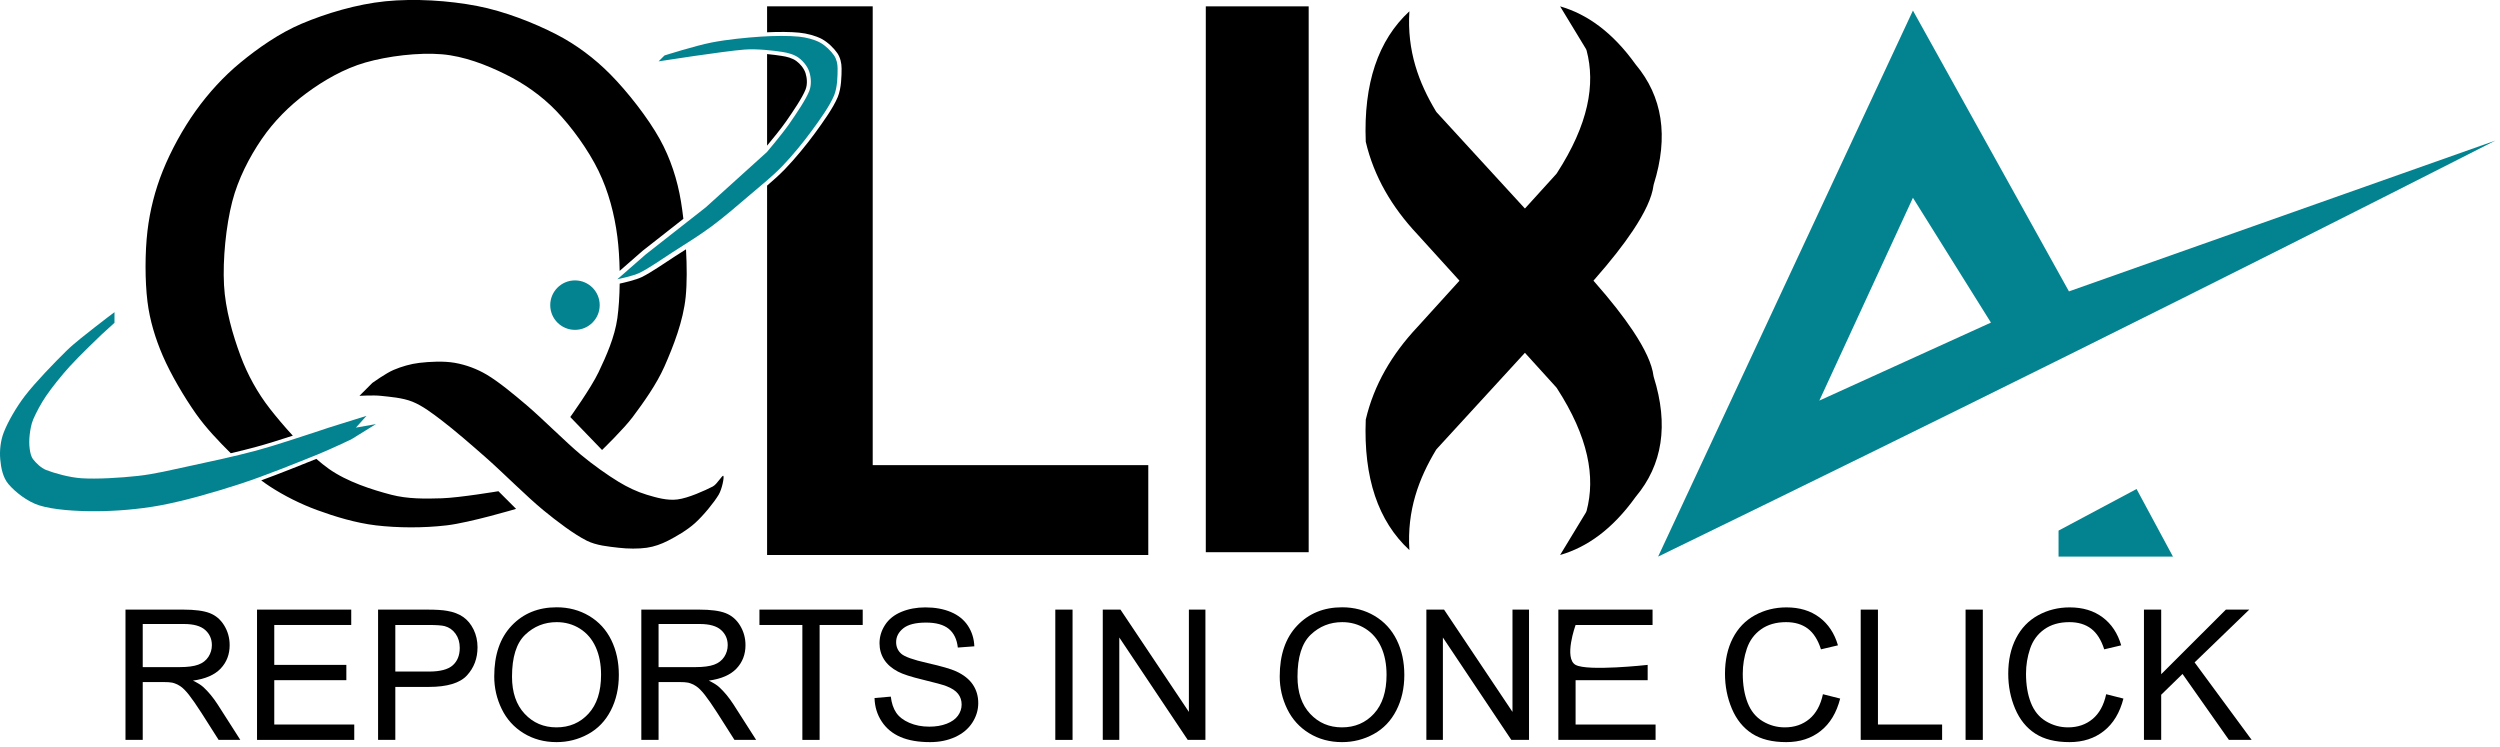
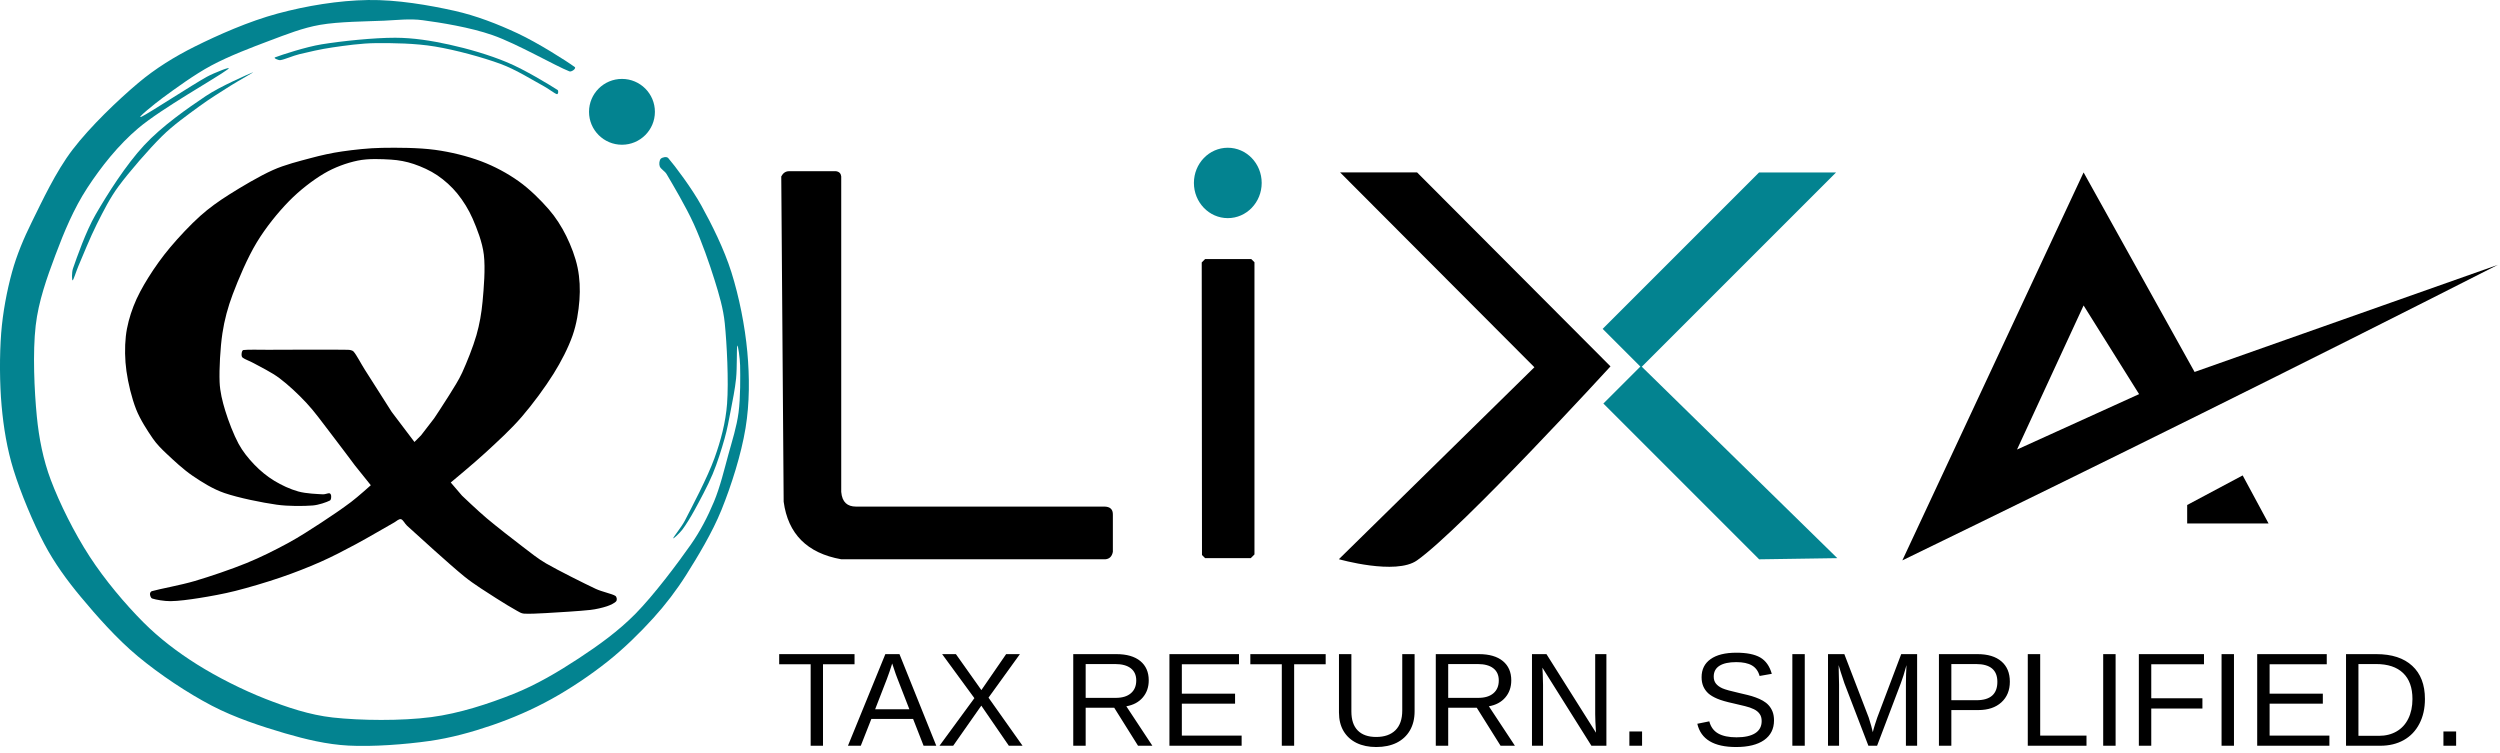
- <svg xmlns="http://www.w3.org/2000/svg" width="100%" height="100%" viewBox="0 0 479 143" version="1.1" xml:space="preserve" style="fill-rule:evenodd;clip-rule:evenodd;stroke-linejoin:round;stroke-miterlimit:2;">
-   <g transform="matrix(1,0,0,1,-66.2896,-118.901)">
+ <svg xmlns="http://www.w3.org/2000/svg" width="100%" height="100%" viewBox="0 0 475 143" version="1.1" xml:space="preserve" style="fill-rule:evenodd;clip-rule:evenodd;stroke-linejoin:round;stroke-miterlimit:2;">
+   <g transform="matrix(1,0,0,1,-71.4409,-109.43)">
    <g transform="matrix(1,0,0,1,-29.8425,-1758.14)">
-       <g id="QLIXA-NAME-AND-SLOGAN-BLACK" transform="matrix(1,0,0,1,-435.29,1115.09)">
-         <g id="Reports-in-One-Click" transform="matrix(0.657605,0,0,0.221719,338.345,408.025)">
-           <path d="M330.169,2235.67L330.169,2123.08L347.001,2123.08C350.384,2123.08 352.957,2124.09 354.717,2126.11C356.478,2128.13 357.885,2131.7 358.938,2136.82C359.991,2141.95 360.518,2147.6 360.518,2153.8C360.518,2161.78 359.646,2168.52 357.903,2174C356.159,2179.47 353.466,2182.96 349.823,2184.44C351.153,2186.34 352.162,2188.2 352.853,2190.05C354.32,2194.04 355.71,2199.03 357.022,2205.03L363.625,2235.67L357.307,2235.67L352.283,2212.24C350.816,2205.49 349.608,2200.32 348.658,2196.73C347.709,2193.15 346.858,2190.64 346.107,2189.2C345.356,2187.77 344.593,2186.77 343.816,2186.21C343.246,2185.85 342.314,2185.67 341.019,2185.67L335.193,2185.67L335.193,2235.67L330.169,2235.67ZM335.193,2172.77L345.991,2172.77C348.287,2172.77 350.082,2172.06 351.377,2170.66C352.672,2169.25 353.656,2166.99 354.329,2163.9C355.002,2160.8 355.339,2157.43 355.339,2153.8C355.339,2148.47 354.687,2144.1 353.384,2140.66C352.08,2137.23 350.022,2135.52 347.208,2135.52L335.193,2135.52L335.193,2172.77Z" style="fill-rule:nonzero;" />
-           <path d="M368.494,2235.67L368.494,2123.08L395.942,2123.08L395.942,2136.36L373.517,2136.36L373.517,2170.85L394.518,2170.85L394.518,2184.06L373.517,2184.06L373.517,2222.38L396.823,2222.38L396.823,2235.67L368.494,2235.67Z" style="fill-rule:nonzero;" />
-           <path d="M403.762,2235.67L403.762,2123.08L418.082,2123.08C420.603,2123.08 422.528,2123.43 423.857,2124.15C425.721,2125.07 427.284,2126.83 428.544,2129.41C429.804,2132 430.818,2135.62 431.587,2140.28C432.355,2144.94 432.739,2150.06 432.739,2155.64C432.739,2165.22 431.712,2173.32 429.657,2179.95C427.603,2186.58 423.891,2189.89 418.523,2189.89L408.786,2189.89L408.786,2235.67L403.762,2235.67ZM408.786,2176.61L418.6,2176.61C421.846,2176.61 424.15,2174.82 425.514,2171.23C426.878,2167.65 427.56,2162.61 427.56,2156.1C427.56,2151.39 427.158,2147.36 426.356,2144.01C425.553,2140.65 424.496,2138.44 423.184,2137.36C422.338,2136.7 420.775,2136.36 418.497,2136.36L408.786,2136.36L408.786,2176.61Z" style="fill-rule:nonzero;" />
-           <path d="M437.607,2180.83C437.607,2162.14 439.299,2147.51 442.682,2136.94C446.066,2126.37 450.434,2121.08 455.785,2121.08C459.29,2121.08 462.449,2123.56 465.263,2128.53C468.077,2133.5 470.222,2140.42 471.698,2149.3C473.174,2158.19 473.912,2168.26 473.912,2179.53C473.912,2190.95 473.135,2201.16 471.581,2210.17C470.028,2219.18 467.826,2226.01 464.978,2230.64C462.13,2235.27 459.057,2237.59 455.759,2237.59C452.186,2237.59 448.992,2235.03 446.178,2229.91C443.364,2224.79 441.232,2217.8 439.782,2208.94C438.332,2200.08 437.607,2190.71 437.607,2180.83ZM442.786,2181.06C442.786,2194.63 444.016,2205.32 446.476,2213.13C448.936,2220.94 452.022,2224.84 455.734,2224.84C459.514,2224.84 462.626,2220.9 465.069,2213.01C467.511,2205.13 468.733,2193.94 468.733,2179.45C468.733,2170.28 468.211,2162.28 467.166,2155.45C466.122,2148.61 464.594,2143.31 462.583,2139.55C460.572,2135.79 458.314,2133.91 455.811,2133.91C452.255,2133.91 449.195,2137.53 446.631,2144.77C444.068,2152.02 442.786,2164.12 442.786,2181.06Z" style="fill-rule:nonzero;" />
-           <path d="M480.463,2235.67L480.463,2123.08L497.295,2123.08C500.678,2123.08 503.251,2124.09 505.012,2126.11C506.772,2128.13 508.179,2131.7 509.232,2136.82C510.285,2141.95 510.812,2147.6 510.812,2153.8C510.812,2161.78 509.94,2168.52 508.197,2174C506.453,2179.47 503.76,2182.96 500.117,2184.44C501.447,2186.34 502.457,2188.2 503.147,2190.05C504.614,2194.04 506.004,2199.03 507.316,2205.03L513.919,2235.67L507.601,2235.67L502.577,2212.24C501.11,2205.49 499.902,2200.32 498.952,2196.73C498.003,2193.15 497.152,2190.64 496.401,2189.2C495.651,2187.77 494.887,2186.77 494.11,2186.21C493.54,2185.85 492.608,2185.67 491.313,2185.67L485.487,2185.67L485.487,2235.67L480.463,2235.67ZM485.487,2172.77L496.285,2172.77C498.581,2172.77 500.376,2172.06 501.671,2170.66C502.966,2169.25 503.95,2166.99 504.623,2163.9C505.296,2160.8 505.633,2157.43 505.633,2153.8C505.633,2148.47 504.981,2144.1 503.678,2140.66C502.375,2137.23 500.316,2135.52 497.502,2135.52L485.487,2135.52L485.487,2172.77Z" style="fill-rule:nonzero;" />
-           <path d="M527.385,2235.67L527.385,2136.36L514.878,2136.36L514.878,2123.08L544.967,2123.08L544.967,2136.36L532.408,2136.36L532.408,2235.67L527.385,2235.67Z" style="fill-rule:nonzero;" />
-           <path d="M548.411,2199.49L553.15,2198.27C553.375,2203.9 553.897,2208.52 554.717,2212.13C555.537,2215.74 556.81,2218.66 558.536,2220.89C560.263,2223.11 562.205,2224.23 564.363,2224.23C566.279,2224.23 567.971,2223.38 569.438,2221.69C570.905,2220 571.997,2217.68 572.714,2214.74C573.43,2211.8 573.788,2208.58 573.788,2205.1C573.788,2201.57 573.443,2198.48 572.753,2195.85C572.062,2193.21 570.923,2191 569.335,2189.2C568.316,2188.03 566.063,2186.2 562.576,2183.71C559.089,2181.23 556.646,2178.89 555.248,2176.68C553.435,2173.87 552.084,2170.37 551.195,2166.2C550.306,2162.03 549.862,2157.36 549.862,2152.18C549.862,2146.5 550.405,2141.19 551.493,2136.25C552.581,2131.31 554.169,2127.56 556.258,2125C558.346,2122.44 560.668,2121.16 563.223,2121.16C566.037,2121.16 568.519,2122.5 570.668,2125.19C572.817,2127.88 574.47,2131.83 575.627,2137.05C576.784,2142.28 577.405,2148.19 577.491,2154.8L572.675,2155.87C572.416,2148.75 571.54,2143.38 570.047,2139.74C568.553,2136.11 566.348,2134.29 563.43,2134.29C560.392,2134.29 558.178,2135.94 556.788,2139.24C555.399,2142.55 554.704,2146.53 554.704,2151.19C554.704,2155.23 555.196,2158.56 556.18,2161.17C557.147,2163.78 559.671,2166.46 563.754,2169.2C567.837,2171.94 570.638,2174.33 572.157,2176.38C574.367,2179.4 575.998,2183.23 577.051,2187.86C578.104,2192.49 578.631,2197.83 578.631,2203.87C578.631,2209.86 578.052,2215.51 576.896,2220.81C575.739,2226.11 574.078,2230.23 571.911,2233.17C569.745,2236.12 567.306,2237.59 564.596,2237.59C561.16,2237.59 558.282,2236.11 555.96,2233.14C553.638,2230.16 551.817,2225.7 550.496,2219.73C549.175,2213.77 548.48,2207.02 548.411,2199.49Z" style="fill-rule:nonzero;" />
-           <rect x="601.082" y="2123.08" width="5.024" height="112.593" style="fill-rule:nonzero;" />
-           <path d="M614.91,2235.67L614.91,2123.08L620.063,2123.08L640.002,2211.48L640.002,2123.08L644.818,2123.08L644.818,2235.67L639.665,2235.67L619.726,2147.19L619.726,2235.67L614.91,2235.67Z" style="fill-rule:nonzero;" />
-           <path d="M666.466,2180.83C666.466,2162.14 668.158,2147.51 671.542,2136.94C674.925,2126.37 679.293,2121.08 684.645,2121.08C688.149,2121.08 691.308,2123.56 694.122,2128.53C696.936,2133.5 699.081,2140.42 700.557,2149.3C702.033,2158.19 702.771,2168.26 702.771,2179.53C702.771,2190.95 701.994,2201.16 700.44,2210.17C698.887,2219.18 696.686,2226.01 693.837,2230.64C690.989,2235.27 687.916,2237.59 684.619,2237.59C681.045,2237.59 677.851,2235.03 675.038,2229.91C672.224,2224.79 670.092,2217.8 668.642,2208.94C667.191,2200.08 666.466,2190.71 666.466,2180.83ZM671.645,2181.06C671.645,2194.63 672.875,2205.32 675.335,2213.13C677.795,2220.94 680.881,2224.84 684.593,2224.84C688.373,2224.84 691.485,2220.9 693.928,2213.01C696.371,2205.13 697.592,2193.94 697.592,2179.45C697.592,2170.28 697.07,2162.28 696.025,2155.45C694.981,2148.61 693.453,2143.31 691.442,2139.55C689.431,2135.79 687.174,2133.91 684.67,2133.91C681.114,2133.91 678.054,2137.53 675.491,2144.77C672.927,2152.02 671.645,2164.12 671.645,2181.06Z" style="fill-rule:nonzero;" />
-           <path d="M709.193,2235.67L709.193,2123.08L714.346,2123.08L734.285,2211.48L734.285,2123.08L739.102,2123.08L739.102,2235.67L733.948,2235.67L714.009,2147.19L714.009,2235.67L709.193,2235.67Z" style="fill-rule:nonzero;" />
-           <path d="M747.647,2235.67L747.647,2123.08L775.096,2123.08L775.096,2136.36L752.671,2136.36C752.671,2136.36 749.17,2165.1 752.671,2170.85C756.171,2176.6 773.671,2170.85 773.671,2170.85L773.671,2184.06L752.671,2184.06L752.671,2222.38L775.976,2222.38L775.976,2235.67L747.647,2235.67Z" style="fill-rule:nonzero;" />
-           <path d="M824.736,2196.19L829.76,2199.96C828.707,2212.19 826.812,2221.53 824.076,2227.95C821.34,2234.38 817.995,2237.59 814.041,2237.59C809.95,2237.59 806.623,2235.12 804.059,2230.18C801.495,2225.24 799.545,2218.08 798.207,2208.71C796.869,2199.34 796.2,2189.28 796.2,2178.53C796.2,2166.8 796.955,2156.58 798.466,2147.85C799.976,2139.12 802.125,2132.49 804.914,2127.95C807.702,2123.42 810.77,2121.16 814.119,2121.16C817.917,2121.16 821.111,2124.02 823.7,2129.76C826.29,2135.49 828.094,2143.56 829.112,2153.95L824.166,2157.41C823.286,2149.22 822.008,2143.25 820.334,2139.51C818.659,2135.78 816.553,2133.91 814.016,2133.91C811.098,2133.91 808.66,2135.98 806.7,2140.13C804.741,2144.27 803.364,2149.84 802.57,2156.83C801.776,2163.82 801.379,2171.03 801.379,2178.45C801.379,2188.03 801.849,2196.39 802.79,2203.53C803.731,2210.67 805.194,2216.01 807.179,2219.54C809.165,2223.07 811.314,2224.84 813.627,2224.84C816.441,2224.84 818.823,2222.43 820.774,2217.62C822.725,2212.81 824.046,2205.66 824.736,2196.19Z" style="fill-rule:nonzero;" />
-           <path d="M835.741,2235.67L835.741,2123.08L840.765,2123.08L840.765,2222.38L859.461,2222.38L859.461,2235.67L835.741,2235.67Z" style="fill-rule:nonzero;" />
-           <rect x="866.297" y="2123.08" width="5.024" height="112.593" style="fill-rule:nonzero;" />
-           <path d="M907.263,2196.19L912.287,2199.96C911.234,2212.19 909.339,2221.53 906.603,2227.95C903.867,2234.38 900.522,2237.59 896.569,2237.59C892.477,2237.59 889.15,2235.12 886.586,2230.18C884.022,2225.24 882.072,2218.08 880.734,2208.71C879.396,2199.34 878.727,2189.28 878.727,2178.53C878.727,2166.8 879.482,2156.58 880.993,2147.85C882.503,2139.12 884.653,2132.49 887.441,2127.95C890.229,2123.42 893.297,2121.16 896.646,2121.16C900.444,2121.16 903.638,2124.02 906.227,2129.76C908.817,2135.49 910.621,2143.56 911.639,2153.95L906.693,2157.41C905.813,2149.22 904.536,2143.25 902.861,2139.51C901.186,2135.78 899.08,2133.91 896.543,2133.91C893.625,2133.91 891.187,2135.98 889.227,2140.13C887.268,2144.27 885.891,2149.84 885.097,2156.83C884.303,2163.82 883.906,2171.03 883.906,2178.45C883.906,2188.03 884.376,2196.39 885.317,2203.53C886.258,2210.67 887.721,2216.01 889.706,2219.54C891.692,2223.07 893.841,2224.84 896.154,2224.84C898.968,2224.84 901.35,2222.43 903.301,2217.62C905.252,2212.81 906.573,2205.66 907.263,2196.19Z" style="fill-rule:nonzero;" />
-           <path d="M918.269,2235.67L918.269,2123.08L923.292,2123.08L923.292,2178.91L942.144,2123.08L948.954,2123.08L933.029,2168.7L949.653,2235.67L943.024,2235.67L929.507,2178.68L923.292,2196.65L923.292,2235.67L918.269,2235.67Z" style="fill-rule:nonzero;" />
-         </g>
-         <g id="QLIXA-NAME">
-           <g transform="matrix(0.71102,0,0,0.714651,318.061,-754.034)">
-             <path d="M506.785,2160.34L506.785,2135.79C508.292,2135.93 509.677,2136.12 510.71,2136.28C512.095,2136.48 513.593,2136.86 514.676,2137.66C515.725,2138.43 516.738,2139.64 517.148,2140.91C517.557,2142.18 517.693,2143.9 517.169,2145.25C516.292,2147.51 513.75,2151.2 511.893,2153.87C510.589,2155.74 508.098,2158.77 506.785,2160.34ZM506.785,2129.95L506.785,2123L535.249,2123L535.249,2245.99L609.508,2245.99L609.508,2270.09L506.785,2270.09L506.785,2171.06C508.466,2169.63 510.115,2168.17 511.646,2166.59C514.429,2163.71 517.319,2160.2 519.673,2157.01C521.945,2153.92 524.639,2150.16 525.829,2147.31C526.823,2144.93 526.863,2141.53 526.863,2139.64C526.863,2138.23 526.523,2136.73 525.724,2135.56C524.852,2134.29 523.204,2132.63 521.534,2131.75C519.835,2130.85 517.527,2130.26 515.422,2130.05C513.161,2129.82 509.83,2129.81 506.785,2129.95Z" />
-           </g>
-           <g transform="matrix(0.633241,0,0,0.697492,364.313,-717.606)">
-             <rect x="628.734" y="2123" width="31.128" height="149.943" style="fill-rule:nonzero;" />
-           </g>
-           <g transform="matrix(5.18501e-17,-0.846777,0.846777,5.18501e-17,-1246.51,1463.78)">
-             <g transform="matrix(0.412932,0,0,0.439614,457.761,2049.11)">
-               <path d="M597.19,840.37C613.031,824.275 636.755,816.725 668.691,817.915C687.79,822.129 704.491,831.358 719.35,844.452L719.389,844.487L803.241,915.952C803.371,916.063 803.51,916.163 803.657,916.253C830.501,932.587 852.437,936.206 870.969,931.574C871.268,931.5 871.553,931.385 871.817,931.235L895.126,917.948C890.839,931.871 880.971,944.896 863.398,956.743C863.332,956.787 863.269,956.833 863.208,956.882C845.755,970.598 824,973.937 797.556,966.13C797.372,966.076 797.183,966.037 796.991,966.014C790.418,965.233 782.176,961.629 772.181,955.37C756.507,945.555 736.818,929.279 713.079,906.554C713.039,906.516 712.998,906.479 712.956,906.443L652.58,854.435C652.42,854.297 652.246,854.175 652.06,854.07C636.32,845.18 618.943,839.077 597.19,840.37Z" />
+       <g id="QLIXA-NAME-AND-SLOGAN-BLACK" transform="matrix(1.13502,0,0,1.13502,-492.371,-241.242)">
+         <g transform="matrix(0.436388,0,0,0.436388,470.645,1011.44)">
+           <g transform="matrix(1,0,0,1,0,-9.51092)">
+             <g transform="matrix(1.41904,0,0,1.41732,-708.322,1277.05)">
+               <path d="M1098,626L1147,521L1177,575L1259,546C1205.66,573.145 1151.96,599.762 1098,626ZM1129,596L1162,581L1147,557L1129,596Z" />
+               <g transform="matrix(1,0,0,1,0,-1)">
+                 <path d="M1190,604L1197,617L1175,617L1175,612L1190,604Z" />
+               </g>
            </g>
-             <g transform="matrix(-0.412932,0,0,0.439614,1072.87,2049.11)">
-               <path d="M597.19,840.37C618.943,839.077 636.32,845.18 652.06,854.07C652.246,854.175 652.42,854.297 652.58,854.435L712.956,906.443C712.998,906.479 713.039,906.516 713.079,906.554C736.818,929.279 756.507,945.555 772.181,955.37C782.176,961.629 790.418,965.233 796.991,966.014C797.183,966.037 797.372,966.076 797.556,966.13C824,973.937 845.755,970.598 863.208,956.882C863.269,956.833 863.332,956.787 863.398,956.743C880.971,944.895 890.839,931.871 895.126,917.947L871.817,931.235C871.553,931.385 871.268,931.5 870.969,931.574C852.437,936.206 830.501,932.587 803.657,916.253C803.51,916.163 803.371,916.063 803.241,915.952L719.389,844.487L719.35,844.452C704.491,831.358 687.791,822.129 668.695,817.915C636.756,816.724 613.031,824.275 597.19,840.37Z" />
+             <g transform="matrix(-1,0,0,1,2091.84,386)">
+               <path d="M1356.74,1718.12L1342.55,1703.94L1357.01,1689.48L1297,1629.47L1267.47,1629.47L1342,1704L1267,1777.43L1296.98,1777.88L1356.74,1718.12Z" style="fill:rgb(3,131,144);" />
+             </g>
+             <g transform="matrix(1,0,0,1.00276,-633.355,381.497)">
+               <path d="M1267,1777.43L1342,1704L1267.47,1629.47L1297,1629.47L1371.19,1703.67C1371.19,1703.67 1314.35,1765.59 1296.98,1777.88C1288.82,1783.66 1267,1777.43 1267,1777.43Z" />
+             </g>
+             <g transform="matrix(1,0,0,1,-581.966,386)">
+               <path d="M1163,1664L1164.3,1662.7L1182,1662.7L1183.23,1663.93L1183.23,1776L1181.8,1777.43L1164.3,1777.43L1163.1,1776.23L1163,1664Z" />
+             </g>
+             <g transform="matrix(0.896552,0,0,0.964286,-461.069,444.821)">
+               <ellipse cx="1173.5" cy="1633" rx="14.5" ry="14" style="fill:rgb(3,131,144);" />
+             </g>
+             <g transform="matrix(1,0,0,1,-546.255,386)">
+               <path d="M966,1631C966.678,1629.71 967.656,1629 969,1629L987,1629C988.337,1629.21 988.881,1629.96 989,1631L989,1752C989.334,1756.03 991.41,1757.64 994.649,1757.65L1090,1757.65C1092.09,1757.7 1093.28,1758.64 1093.2,1760.85L1093.2,1775C1092.87,1776.75 1091.93,1777.71 1090.35,1777.86L989,1777.86C975.857,1775.51 968.584,1768.08 966.92,1755.78L966,1631Z" />
            </g>
          </g>
-           <g transform="matrix(0.996417,0,0,0.996417,-244.95,244.841)">
-             <path d="M1098,626L1147,521L1177,575L1259,546C1205.66,573.145 1151.96,599.762 1098,626ZM1129,596L1162,581L1147,557L1129,596Z" style="fill:url(#_Linear1);" />
-             <g transform="matrix(1,0,0,1,0,9)">
-               <path d="M1190,604L1197,617L1175,617L1175,612L1190,604Z" style="fill:url(#_Linear2);" />
+           <g>
+             <g transform="matrix(1,0,0,1,-487,386)">
+               <path d="M827.525,1579.53C824.224,1577.11 813.33,1570.22 805.665,1566.63C797.969,1563.04 789.751,1559.83 781.354,1557.95C771.784,1555.82 759.366,1553.64 748.246,1553.82C736.952,1553.99 724.674,1556.02 713.593,1559C702.562,1561.96 690.68,1567.24 681.76,1571.68C674.064,1575.52 666.646,1580.1 660.075,1585.64C652.265,1592.23 641.708,1602.32 634.901,1611.21C628.438,1619.66 623.109,1631.19 619.238,1639.01C616.193,1645.17 613.496,1651.55 611.672,1658.17C609.717,1665.26 608.124,1673.65 607.511,1681.55C606.846,1690.11 606.892,1700.83 607.678,1709.57C608.42,1717.83 609.776,1726.1 612.227,1734.01C614.958,1742.83 619.768,1754.37 624.064,1762.49C627.896,1769.73 632.762,1776.44 638.005,1782.73C643.986,1789.92 651.826,1798.84 659.949,1805.59C668.328,1812.55 678.888,1819.59 688.28,1824.5C697.126,1829.13 707.565,1832.53 716.302,1835.09C724.253,1837.41 732.426,1839.38 740.698,1839.82C749.938,1840.32 762.552,1839.37 771.741,1838.06C779.939,1836.9 788.037,1834.67 795.831,1832C803.624,1829.32 811.272,1826.01 818.501,1822.02C825.884,1817.95 833.602,1812.75 840.126,1807.57C846.432,1802.56 852.609,1796.49 857.643,1790.93C862.335,1785.76 866.608,1780.17 870.331,1774.26C874.694,1767.33 880.289,1758.13 883.822,1749.38C887.607,1740.01 891.395,1728.11 893.046,1718.01C894.617,1708.4 894.603,1698.5 893.723,1688.8C892.82,1678.84 890.579,1667.66 887.629,1658.28C884.803,1649.3 880.06,1639.84 876.019,1632.54C872.46,1626.1 865.964,1617.42 863.383,1614.45C862.757,1613.73 861.073,1614.17 860.532,1614.7C859.991,1615.24 859.786,1616.73 860.138,1617.66C860.51,1618.65 862.094,1619.47 862.763,1620.6C864.941,1624.29 870.206,1633.14 873.206,1639.77C876.277,1646.56 879.216,1654.99 881.194,1661.33C882.876,1666.72 884.511,1672.19 885.075,1677.81C885.868,1685.71 886.611,1700.1 885.952,1708.73C885.409,1715.84 883.546,1722.86 881.122,1729.57C878.422,1737.04 872.388,1748.43 869.753,1753.54C868.525,1755.92 865.471,1759.65 865.306,1760.24C865.14,1760.82 867.807,1758.28 868.759,1757.03C870.11,1755.26 872.009,1752.17 873.409,1749.61C875.35,1746.06 878.471,1740.32 880.404,1735.72C882.27,1731.29 883.849,1726.11 885.006,1722.04C886.006,1718.53 886.659,1714.92 887.345,1711.34C888.08,1707.49 888.995,1703.13 889.414,1698.99C889.834,1694.84 889.605,1687.3 889.862,1686.46C890.119,1685.62 890.909,1691.43 890.958,1693.96C891.041,1698.23 891.112,1706.36 890.361,1712.06C889.64,1717.54 887.922,1722.85 886.453,1728.18C884.881,1733.88 883.325,1740.52 880.931,1746.27C878.544,1752 875.653,1757.58 872.089,1762.67C867.061,1769.84 857.95,1782.02 850.765,1789.31C844.284,1795.88 836.697,1801.35 828.979,1806.41C821.18,1811.53 812.791,1816.51 803.974,1820.02C794.555,1823.77 783.288,1827.49 772.468,1828.9C760.924,1830.41 745.307,1830.22 734.709,1829.05C725.83,1828.07 717.203,1825.15 708.884,1821.9C700.205,1818.5 690.454,1813.59 682.635,1808.68C675.217,1804.02 668.15,1798.66 661.971,1792.45C655.103,1785.55 647.329,1776.36 641.427,1767.28C635.522,1758.19 629.915,1746.88 626.541,1737.93C623.608,1730.15 621.99,1721.85 621.18,1713.58C620.214,1703.7 619.552,1689.03 620.744,1678.7C621.818,1669.38 625.035,1660.38 628.329,1651.6C631.63,1642.8 635.357,1633.82 640.551,1625.88C645.849,1617.77 652.442,1609.45 660.116,1602.97C669.092,1595.39 690.021,1583.71 694.408,1580.42C696.664,1578.74 688.91,1581.89 686.44,1583.25C680.947,1586.27 664.276,1597.18 661.449,1598.53C658.621,1599.87 666.581,1593.46 669.477,1591.33C673.922,1588.07 681.538,1582.46 688.12,1578.94C694.969,1575.28 703.627,1571.98 710.572,1569.38C716.86,1567.02 723.175,1564.5 729.79,1563.35C737.095,1562.07 747.843,1562.04 754.404,1561.75C759.315,1561.52 764.278,1560.91 769.152,1561.56C776.079,1562.48 787.336,1564.27 795.966,1567.28C805.353,1570.55 820.214,1579.15 825.474,1581.19C826.294,1581.51 828.234,1580.05 827.525,1579.53Z" style="fill:rgb(3,131,144);" />
+             </g>
+             <g transform="matrix(1,0,0,1,-487,386)">
+               <path d="M820.937,1588.32C817.764,1586.29 808.395,1580.57 801.624,1577.74C794.691,1574.84 786.498,1572.48 779.338,1570.91C772.553,1569.42 765.609,1568.31 758.663,1568.29C750.517,1568.28 738.151,1569.56 730.465,1570.81C724.344,1571.81 715.193,1574.81 712.547,1575.82C711.831,1576.09 713.827,1576.98 714.587,1576.88C716.139,1576.68 719.392,1575.21 721.859,1574.61C725.176,1573.8 730.235,1572.63 734.487,1572.02C739.372,1571.31 745.58,1570.41 751.167,1570.36C757.735,1570.3 766.409,1570.41 773.895,1571.66C781.874,1572.98 792.072,1575.77 799.045,1578.32C804.926,1580.46 812.133,1584.99 815.735,1586.92C817.428,1587.83 819.791,1589.69 820.658,1589.93C821.183,1590.07 821.394,1588.61 820.937,1588.32Z" style="fill:rgb(3,131,144);" />
+             </g>
+             <g transform="matrix(1,0,0,1,-487,386)">
+               <path d="M703.897,1581.62C702.296,1582.29 691.543,1586.93 685.994,1590.66C679.072,1595.31 669.228,1602.14 662.367,1609.52C655.319,1617.1 648.263,1628.26 643.708,1636.15C639.967,1642.63 636.497,1652.65 635.035,1656.85C634.541,1658.27 634.588,1661.51 634.932,1661.35C635.275,1661.2 636.328,1657.72 637.095,1655.94C638.642,1652.34 641.632,1644.87 644.211,1639.75C646.724,1634.77 649.242,1629.72 652.567,1625.23C656.722,1619.63 664.014,1611.2 669.146,1606.11C673.459,1601.83 678.948,1597.95 683.356,1594.71C687.292,1591.81 692.173,1588.81 695.596,1586.63C698.322,1584.89 705.497,1580.94 703.897,1581.62Z" style="fill:rgb(3,131,144);" />
+             </g>
+             <g transform="matrix(0.875451,0,0,1.07255,-381.999,269.246)">
+               <ellipse cx="846.005" cy="1597.56" rx="14.434" ry="11.772" style="fill:rgb(3,131,144);" />
+             </g>
+             <g transform="matrix(0.498192,0,0,0.498192,-285.84,1308.28)">
+               <path d="M931.653,1722.84C937.404,1721.15 953.858,1718.23 964.717,1715.01C976.85,1711.41 992.532,1706.09 1004.45,1701.25C1015.34,1696.83 1026.62,1691.16 1036.22,1685.96C1045.12,1681.15 1053.94,1675.39 1062.08,1670.09C1069.89,1665 1078.71,1658.96 1085.07,1654.16C1090.36,1650.16 1100.25,1641.27 1100.25,1641.27L1088,1626.01C1088,1626.01 1074.52,1607.94 1068.29,1599.9C1062.51,1592.45 1057.02,1584.66 1050.62,1577.82C1044.23,1570.98 1036.68,1563.94 1029.92,1558.85C1023.81,1554.25 1014.82,1549.94 1010.09,1547.3C1007.3,1545.75 1003.08,1544.26 1001.53,1543.01C1000.67,1542.32 1000.67,1540.78 1000.78,1539.81C1000.89,1538.83 1001.21,1537.31 1002.2,1537.17C1005.57,1536.7 1014.73,1536.99 1020.99,1536.98C1034.34,1536.95 1071.28,1536.73 1082.3,1536.98C1083.96,1537.02 1085.98,1537.21 1087.08,1538.47C1089.28,1540.98 1092.64,1547.56 1095.49,1552.07C1100.36,1559.79 1116.3,1584.77 1116.3,1584.77L1133.85,1607.97L1138.95,1602.84L1149.03,1589.75C1149.03,1589.75 1156.93,1577.9 1160.53,1572.02C1164.05,1566.27 1167.84,1560.62 1170.63,1554.48C1174.14,1546.77 1178.97,1534.83 1181.58,1525.73C1184,1517.31 1185.49,1508.6 1186.3,1499.87C1187.25,1489.54 1188.55,1474.39 1187.28,1463.75C1186.13,1454.15 1182.07,1443.89 1178.67,1436.05C1175.66,1429.12 1171.39,1422.26 1166.87,1416.7C1162.5,1411.32 1157.1,1406.47 1151.52,1402.68C1145.96,1398.91 1139.32,1395.97 1133.37,1393.95C1127.72,1392.03 1121.75,1390.92 1115.79,1390.55C1108.59,1390.12 1098.52,1389.58 1090.14,1391.32C1081.55,1393.1 1072.21,1396.54 1064.25,1401.24C1055.43,1406.45 1045.28,1414.34 1037.27,1422.53C1028.63,1431.38 1019.36,1442.83 1012.39,1454.36C1005.16,1466.32 998.3,1482.67 993.899,1494.32C990.254,1503.97 987.517,1514.04 985.99,1524.24C984.31,1535.47 983.451,1551.73 983.818,1561.68C984.097,1569.24 985.977,1576.72 988.191,1583.95C990.62,1591.88 994.659,1602.37 998.392,1609.29C1001.6,1615.22 1006.01,1620.68 1010.59,1625.43C1015.13,1630.15 1020.27,1634.4 1025.87,1637.81C1031.51,1641.25 1038.16,1644.34 1044.42,1646.08C1050.57,1647.79 1059.44,1648.04 1063.44,1648.27C1065.11,1648.36 1067.36,1647.25 1068.4,1647.45C1069.19,1647.6 1069.67,1648.66 1069.71,1649.45C1069.76,1650.39 1069.81,1652.49 1068.7,1653.06C1066.34,1654.3 1060.08,1656.5 1055.52,1656.86C1048.7,1657.39 1036.97,1657.54 1027.83,1656.26C1016.5,1654.66 998.349,1650.99 987.555,1647.28C978.774,1644.27 970.469,1639.04 963.064,1634.02C955.857,1629.13 948.25,1621.94 943.125,1617.13C939.205,1613.46 935.353,1609.61 932.314,1605.18C928.375,1599.43 922.634,1590.72 919.494,1582.68C916.123,1574.06 913.407,1562.75 912.092,1553.41C910.849,1544.59 910.702,1535 911.604,1526.68C912.464,1518.75 914.652,1510.94 917.505,1503.49C920.401,1495.93 924.578,1488.38 928.976,1481.33C933.689,1473.76 939.626,1465.41 945.78,1458.11C952.439,1450.2 961.38,1440.66 968.928,1433.9C975.762,1427.77 983.304,1422.43 991.064,1417.53C1000.39,1411.64 1014.38,1403.28 1024.87,1398.59C1034.16,1394.43 1045.1,1391.76 1053.98,1389.37C1061.93,1387.23 1069.99,1385.42 1078.14,1384.25C1087.28,1382.94 1098.55,1381.66 1108.82,1381.49C1120.75,1381.29 1136.99,1381.31 1149.72,1383.03C1161.79,1384.67 1174.45,1387.8 1185.18,1391.82C1195.39,1395.66 1205.39,1401.03 1214.07,1407.19C1222.69,1413.32 1231.15,1421.79 1237.26,1428.82C1242.64,1435.01 1247.11,1442.04 1250.74,1449.38C1254.44,1456.88 1257.79,1465.56 1259.48,1473.77C1261.15,1481.9 1261.5,1490.36 1260.89,1498.64C1260.25,1507.34 1258.69,1517.19 1255.62,1525.93C1252.3,1535.4 1246.79,1546.11 1240.97,1555.41C1234.44,1565.86 1225.12,1578.55 1216.43,1588.63C1207.98,1598.43 1197.94,1607.5 1188.84,1615.92C1180.11,1624 1161.8,1639.17 1161.8,1639.17L1170.46,1649.28C1170.46,1649.28 1182.78,1661.06 1189.3,1666.54C1197.1,1673.11 1209.65,1682.87 1217.3,1688.69C1223.15,1693.14 1228.87,1697.83 1235.23,1701.5C1244.6,1706.9 1264.61,1716.92 1273.48,1721.08C1278.28,1723.32 1285.85,1724.82 1288.46,1726.41C1289.68,1727.15 1290.06,1729.5 1289.17,1730.62C1288.11,1731.96 1284.64,1733.61 1282.09,1734.46C1278.78,1735.57 1273.65,1736.8 1269.31,1737.28C1261.48,1738.16 1243.63,1739.25 1235.08,1739.72C1229.41,1740.04 1221.75,1740.42 1218.05,1740.13C1216.17,1739.98 1214.48,1738.9 1212.84,1737.98C1209.28,1736 1201.96,1731.67 1196.69,1728.23C1189.91,1723.81 1179.82,1717.7 1172.13,1711.44C1160.7,1702.14 1136.21,1679.74 1128.11,1672.4C1126.43,1670.88 1125.12,1667.83 1123.49,1667.42C1121.86,1667 1120,1668.99 1118.33,1669.91C1112.53,1673.13 1098.13,1681.65 1088.65,1686.72C1079.72,1691.49 1070.75,1696.22 1061.48,1700.31C1051.82,1704.58 1041.12,1708.76 1030.69,1712.32C1019.77,1716.04 1006.45,1719.99 996.005,1722.63C986.784,1724.96 976.336,1726.83 968.01,1728.15C960.737,1729.3 952.059,1730.48 946.049,1730.53C941.302,1730.58 934.592,1729.41 931.952,1728.5C930.748,1728.09 930.261,1726.05 930.211,1725.1C930.163,1724.21 930.794,1723.09 931.653,1722.84Z" />
            </g>
          </g>
-           <g id="Logo-new-Planet" transform="matrix(0.22565,0,0,0.22565,467.16,647.567)">
-             <path d="M810.943,736.921C810.756,726.731 810.108,716.66 809,708C806.535,688.743 801.486,669.461 793,652C784.333,634.167 770.167,614.667 757,601C744.741,588.275 729.837,577.837 714,570C697.833,562 678.805,554.58 660,553C640.167,551.333 614.167,554.5 595,560C576.943,565.181 559.667,575.167 545,586C530.4,596.784 517.255,610.024 507,625C496.5,640.333 486.881,659.086 482,678C476.667,698.667 473.833,727.167 475,749C476.096,769.508 482.5,791.5 489,809C494.975,825.086 503.436,840.478 514,854C519.33,860.823 526.085,868.888 533.411,876.839C523.13,880.183 511.136,883.992 501.207,886.658C494.87,888.359 487.87,890.08 480.734,891.751C470.58,881.712 459.599,870.243 451,858C441.167,844 429.833,824.833 423,809C416.686,794.37 411.94,778.815 410,763C407.833,745.333 407.833,721.5 410,703C412.041,685.575 416.457,668.278 423,652C429.833,635 440,616.333 451,601C461.862,585.859 474.607,571.834 489,560C504,547.667 522.091,534.994 541,527C561.5,518.333 587.624,510.454 612,508C636.833,505.5 665.833,507.333 690,512C713.293,516.498 738.167,526.333 757,536C773.963,544.707 789.594,556.442 803,570C817.667,584.833 835,607 845,625C854.061,641.31 859.977,659.589 863,678C863.732,682.456 864.423,687.43 865.044,692.723L830.502,719.815C830.445,719.859 830.389,719.906 830.334,719.953L810.943,736.921ZM867.277,718.602C868.085,732.987 868.154,747.461 867,759C864.954,779.46 856.5,801 849,818C842.169,833.485 830.833,849.167 822,861C814.381,871.207 796,889 796,889L769,861C769,861 786.559,836.526 793,823C799.667,809 806.763,793.08 809,777C810.166,768.619 810.822,758.359 810.969,747.723C814.434,746.978 824.651,744.656 829.779,742.146C837.726,738.258 848.814,730.459 858.196,724.401C861.085,722.535 864.14,720.599 867.277,718.602ZM506.592,914.793C523.704,908.547 541.474,901.317 553.385,896.54C556.991,899.694 560.559,902.561 564,905C579.606,916.061 601,922.833 617,927C630.904,930.621 645.64,930.473 660,930C675.167,929.5 708,924 708,924L723,939C723,939 683.833,950.667 664,953C644.167,955.333 622.333,955.167 604,953C586.898,950.979 569,945.5 554,940C540.004,934.868 526,927.833 514,920C511.472,918.35 509.006,916.608 506.592,914.793ZM590,843L601,832C601,832 612.529,823.75 619,821C625.667,818.167 633.449,815.871 641,815C649.667,814 661.5,813.333 671,815C680.453,816.658 689.735,820.122 698,825C708.167,831 721.129,841.76 732,851C745.333,862.333 765,882.167 778,893C788.091,901.409 800.667,910.333 810,916C817.522,920.567 825.667,924.5 834,927C842.333,929.5 851.299,932.088 860,931C869.333,929.833 883.5,923.333 890,920C893.775,918.064 898.167,909.833 899,911C899.833,912.167 897.828,922.286 895,927C891,933.667 882.167,944.5 875,951C868.22,957.149 858.833,962.5 852,966C846.371,968.883 840.261,971.106 834,972C827,973 817.945,972.935 810,972C801.5,971 791.246,970.123 783,966C772.333,960.667 757.636,949.583 746,940C731.833,928.333 712.333,908.667 698,896C685.591,885.034 670.5,872 660,864C652.13,858.004 643.667,851.5 635,848C626.513,844.573 615.5,843.833 608,843C602.037,842.337 590,843 590,843Z" />
-             <path d="M809,744L833,723L884,683L936,636C936,636 949.192,620.389 955,612C961,603.333 969.167,591.333 972,584C973.922,579.025 973.5,572.667 972,568C970.5,563.333 966.833,558.833 963,556C959.167,553.167 953.899,551.745 949,551C941.333,549.833 927.657,548.188 917,549C899.5,550.333 844,559 844,559L849,554C849,554 875.428,545.648 889,543C902.667,540.333 918.667,538.833 931,538C941.642,537.281 954.667,537.167 963,538C969.196,538.62 976,540.333 981,543C985.788,545.554 990.5,550.333 993,554C995.141,557.14 996,561.199 996,565C996,570.667 995.964,580.859 993,588C989.333,596.833 981,608.455 974,618C966.667,628 957.667,639 949,648C940.647,656.674 931.166,664.19 922,672C912,680.52 900,690.956 889,699.122C878.403,706.99 866.167,714.435 856,721C846.752,726.971 835.833,734.677 828,738.51C822.079,741.408 809,744 809,744Z" style="fill:rgb(3,131,144);" />
-             <path d="M564,870L596,860L587,870L604,867L583,880C583,880 563.836,889.066 554,893C538.167,899.333 510.167,910.833 488,918C465.996,925.114 441.5,932.167 421,936C402.578,939.445 382.167,941 365,941C349.245,941 330.167,939.833 318,936C307.946,932.832 297.5,924.5 292,918C287.234,912.367 285.667,904.333 285,897C284.333,889.667 285.198,881.206 288,874C291.5,865 298.721,852.476 306,843C314.833,831.5 331.167,814.667 341,805C348.426,797.7 358.167,790.504 365,785C370.56,780.522 382,771.974 382,771.974L382,781L371,791C371,791 351.833,809.333 344,818C336.844,825.917 329.167,835.5 324,843C319.684,849.266 315.333,857.5 313,863C311.263,867.094 310.5,871.833 310,876C309.523,879.972 309.5,884.5 310,888C310.447,891.13 311.059,894.504 313,897C315.333,900 319.587,904.278 324,906C330.833,908.667 343.752,912.343 354,913C367,913.833 387,912.667 402,911C416.165,909.426 430.064,905.981 444,903C460.667,899.435 484,894.443 502,889.61C518.863,885.082 541.667,877.268 552,874C556.02,872.728 564,870 564,870Z" style="fill:rgb(3,131,144);" />
-             <g transform="matrix(1,0,0,1.07692,0,-60.5385)">
-               <ellipse cx="773" cy="767.5" rx="21" ry="19.5" style="fill:rgb(3,131,144);" />
-             </g>
-           </g>
+         </g>
+         <g transform="matrix(0.764381,0,0,0.764381,484.177,1767.93)">
+           <g transform="matrix(29.1667,0,0,29.1667,591.385,281.085)">
+                     </g>
+           <text x="220.82px" y="281.085px" style="font-family:'ArialMT', 'Arial', sans-serif;font-size:29.167px;">T<tspan x="236.472px 255.926px " y="281.085px 281.085px ">AX</tspan> RETURN. SIMPLIFIED.</text>
        </g>
      </g>
    </g>
  </g>
-   <defs>
-     <linearGradient id="_Linear1" x1="0" y1="0" x2="1" y2="0" gradientUnits="userSpaceOnUse" gradientTransform="matrix(711.226,0,0,165.405,336.274,2201.12)">
-       <stop offset="0" style="stop-color:white;stop-opacity:1" />
-       <stop offset="1" style="stop-color:rgb(3,131,144);stop-opacity:1" />
-     </linearGradient>
-     <linearGradient id="_Linear2" x1="0" y1="0" x2="1" y2="0" gradientUnits="userSpaceOnUse" gradientTransform="matrix(711.226,0,0,165.405,336.274,2201.12)">
-       <stop offset="0" style="stop-color:white;stop-opacity:1" />
-       <stop offset="1" style="stop-color:rgb(3,131,144);stop-opacity:1" />
-     </linearGradient>
-   </defs>
</svg>
